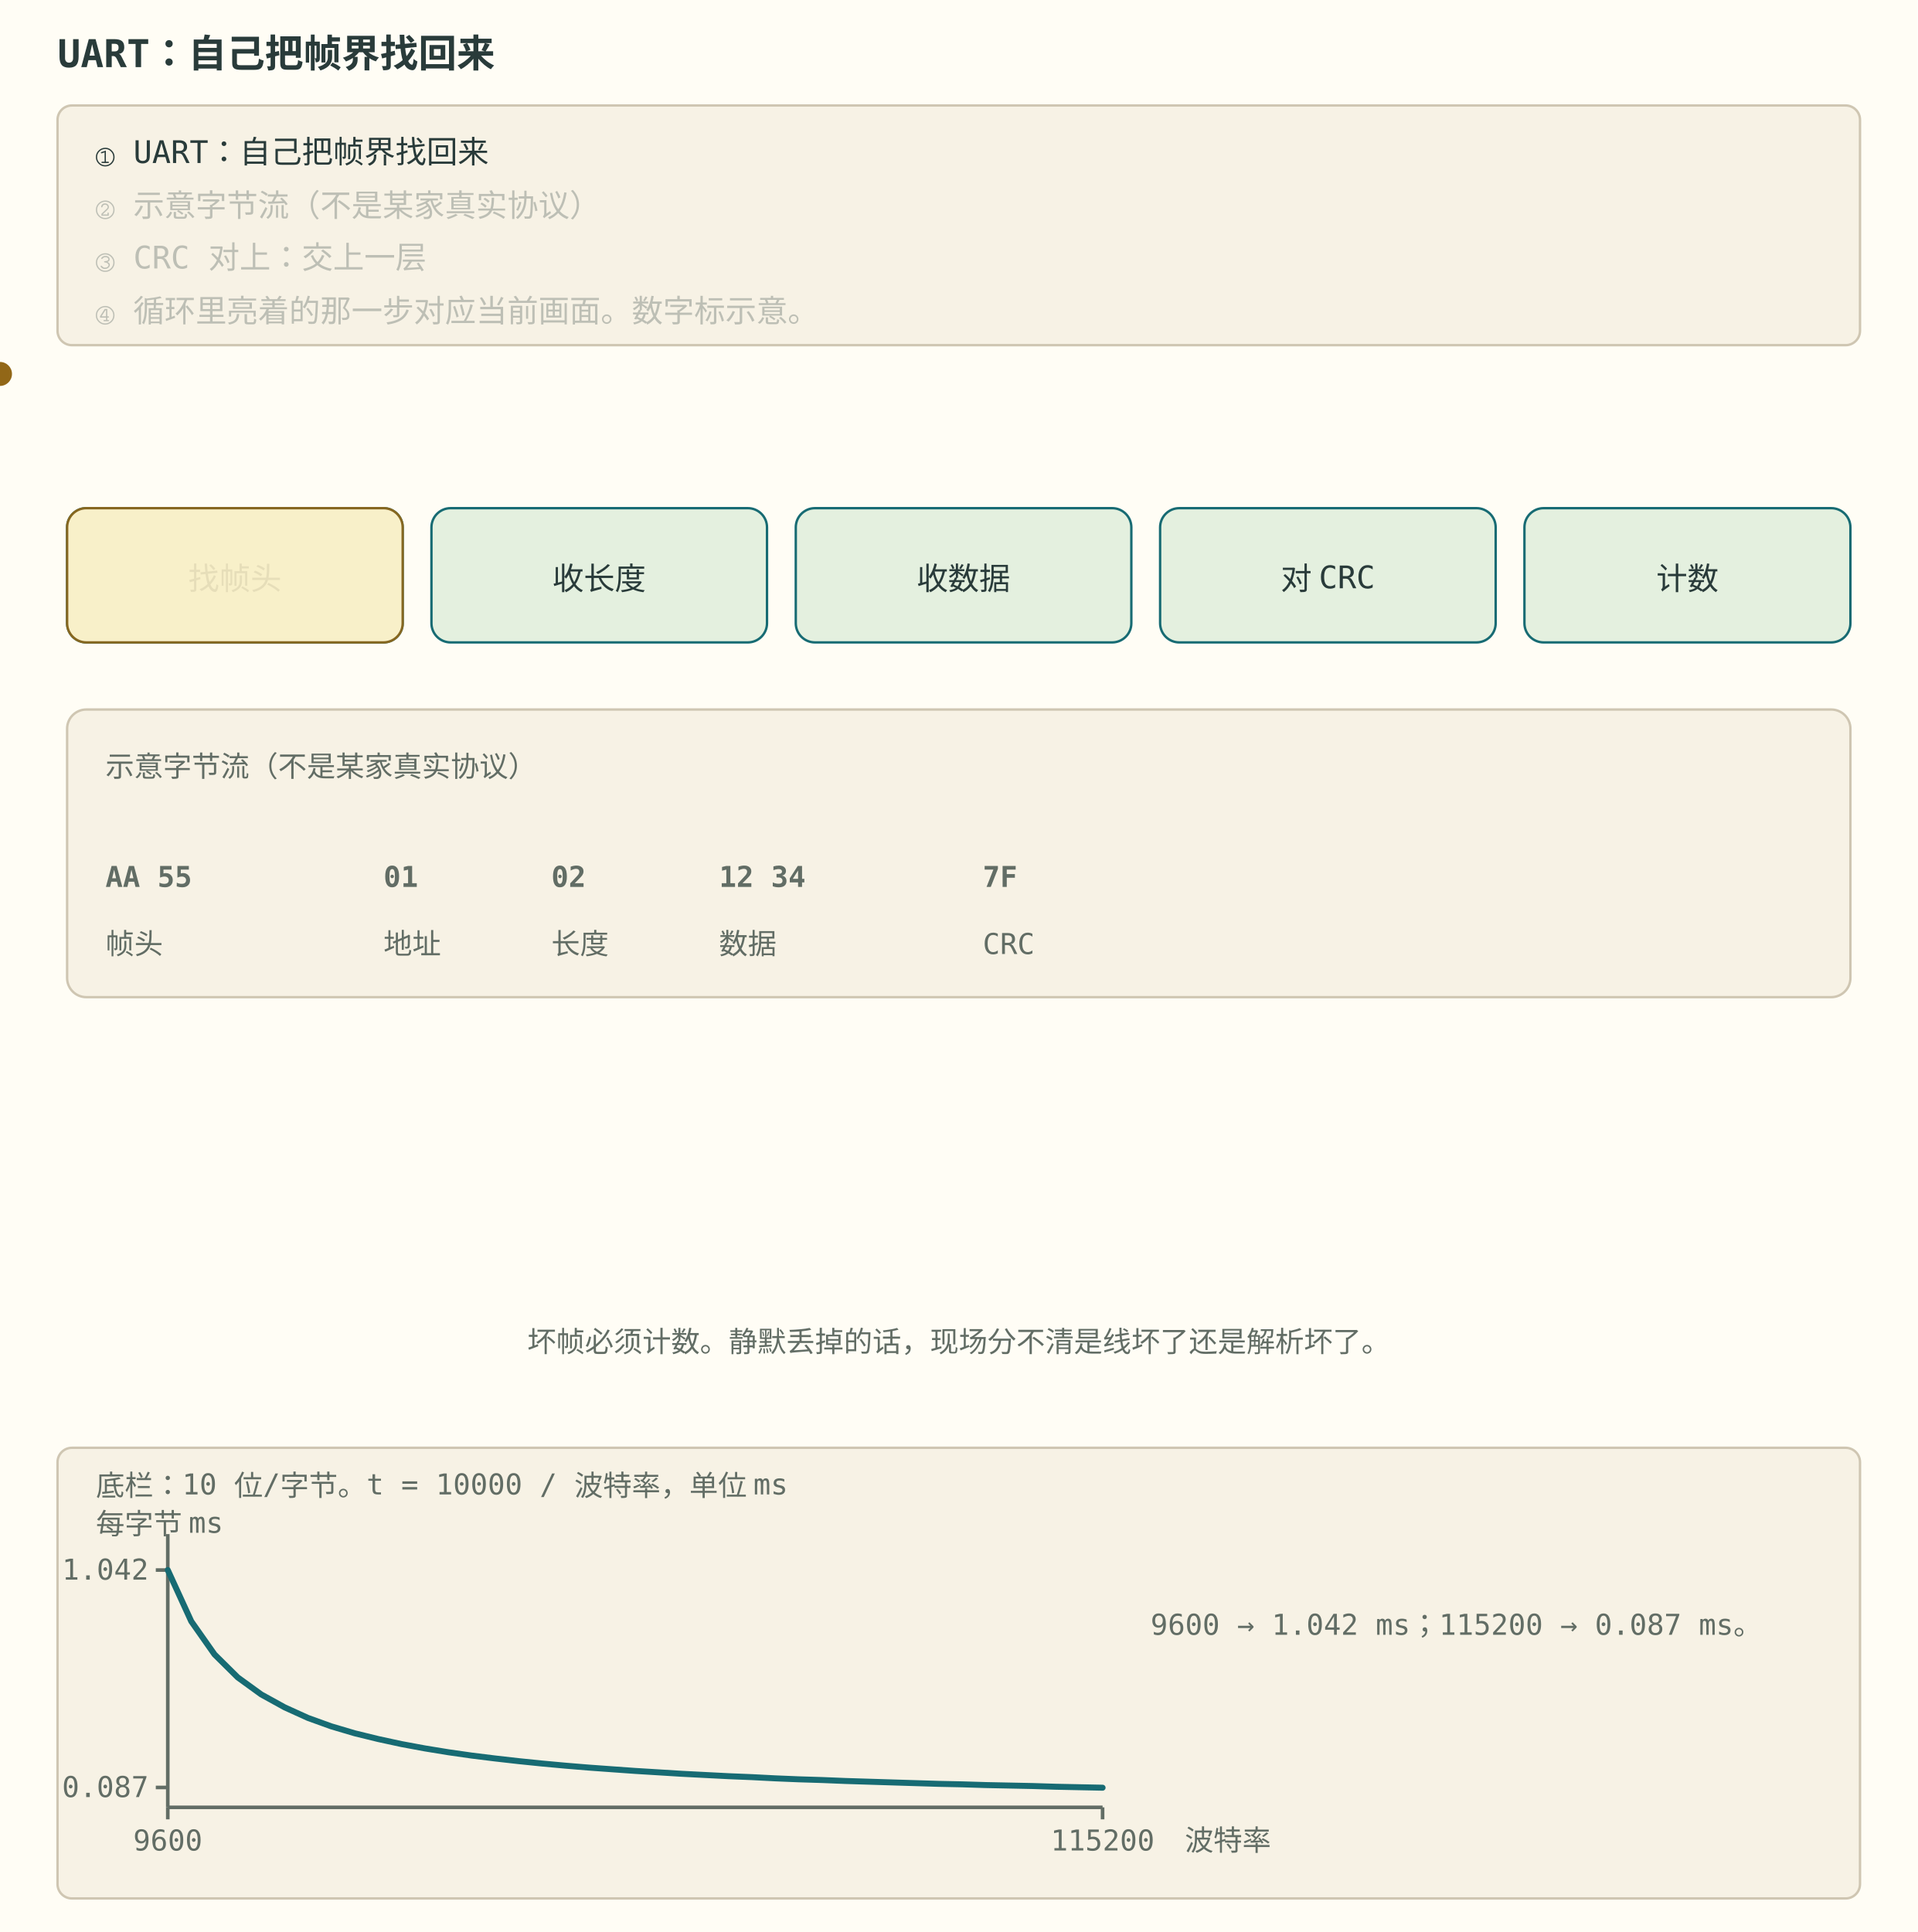
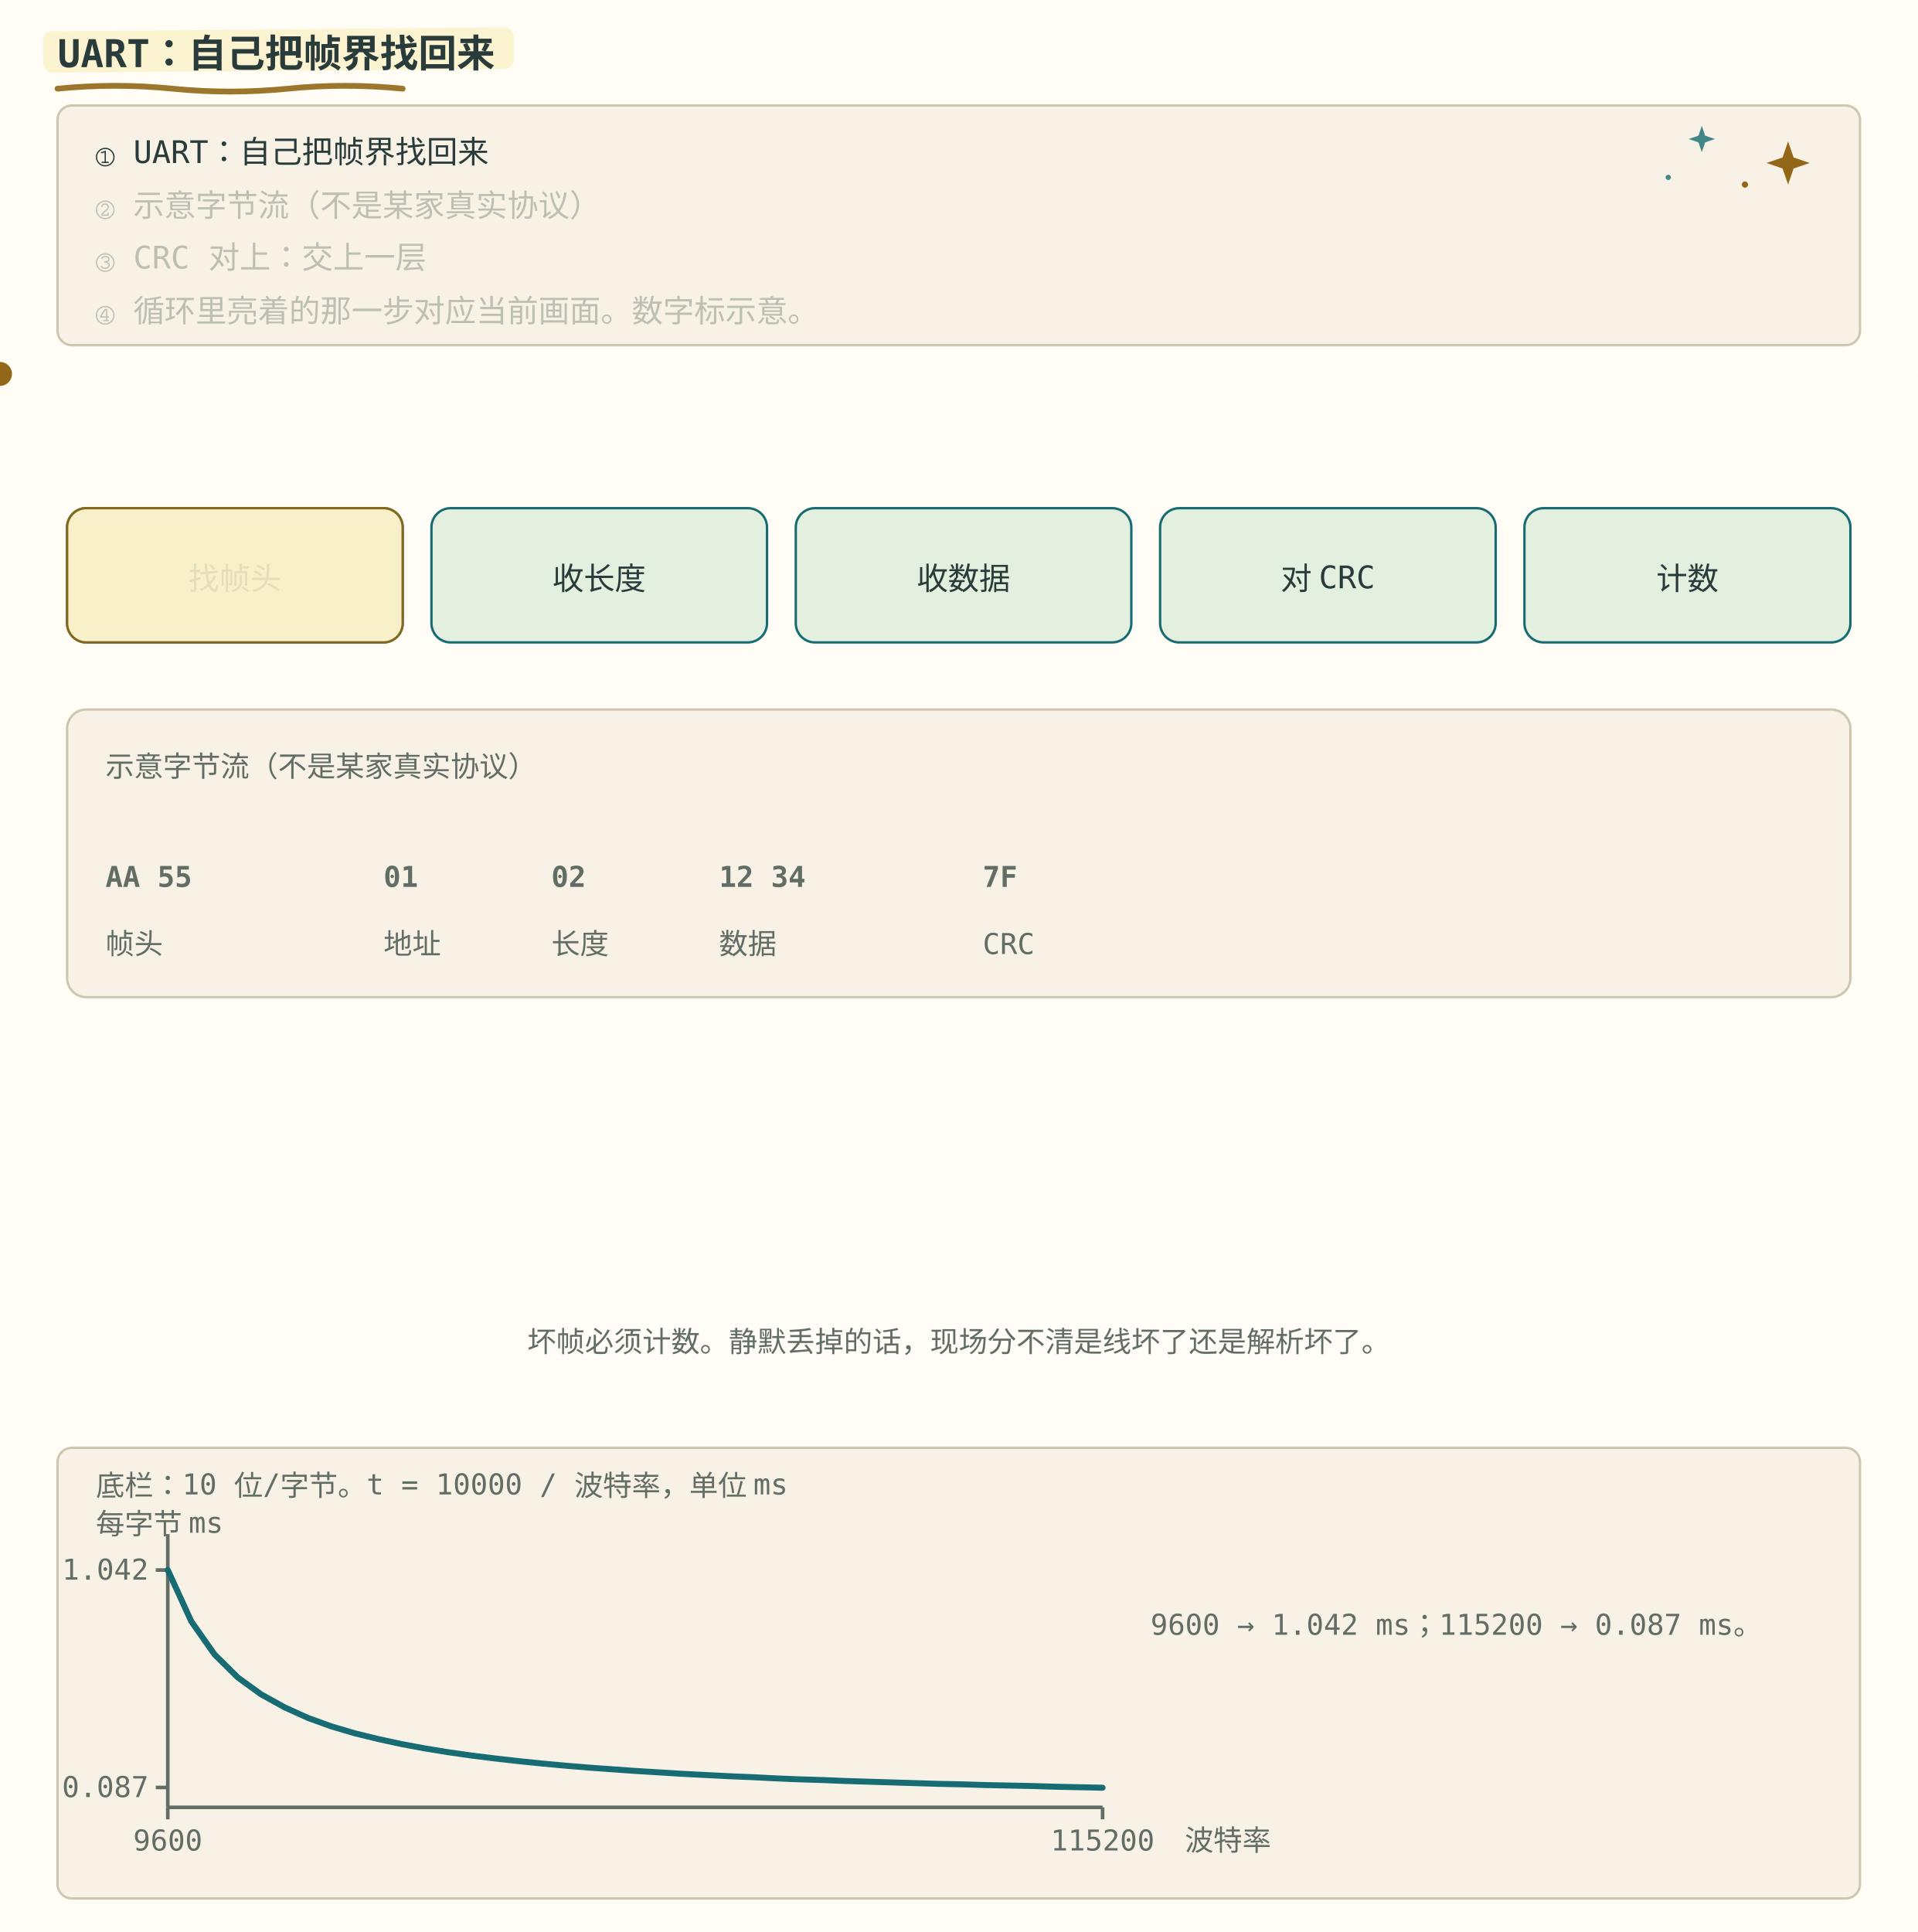
<svg xmlns="http://www.w3.org/2000/svg" width="800" height="806" viewBox="0 -156 800 806" role="img" font-family="ui-monospace, Consolas, monospace">
  <style>
    text { font-family: ui-monospace, Consolas, monospace; }
    .bg { fill: #fffdf5; }
    .panel { fill: #f7f2e5; stroke: #cfc6b2; }
    .title { fill: #293b3a; font-size: 18px; font-weight: bold; }
    .txt { fill: #293b3a; font-size: 15px; }
    .small { fill: #626d65; font-size: 13px; }
    .box { fill: #e4f0df; stroke: #176b73; }
    .hot { fill: #fbefc7; stroke: #926717; }
    .byte { fill: #293b3a; font-size: 14px; font-weight: bold; }
    .bad { fill: #b84745; font-size: 15px; font-weight: bold; }
    .ok { fill: #377b60; font-size: 15px; font-weight: bold; }
    @media (prefers-color-scheme: dark) {
      .bg { fill: #192727; }
      .panel { fill: #223333; stroke: #71908c; }
      .title { fill: #edf0e5; }
      .txt { fill: #edf0e5; }
      .small { fill: #b0beb3; }
      .box { fill: #293f35; stroke: #7ec5c5; }
      .hot { fill: #453e2b; stroke: #dfbd78; }
      .byte { fill: #edf0e5; }
      .bad { fill: #f39b91; }
      .ok { fill: #8fc7a2; }
    
  </style>
  <style>
.dpanel { fill: #f7f2e5; stroke: #cfc6b2; }
.dtitle { fill: #293b3a; font-size: 13px; }
.dsmall { fill: #626d65; font-size: 12px; }
.dnote { fill: #293b3a; font-size: 12px; }
.daxis { stroke: #626d65; stroke-width: 1.5; fill: none; }
.dblue { stroke: #176b73; stroke-width: 2.5; fill: none; }
.dred { stroke: #b84745; stroke-width: 2.5; fill: none; }
.dgreen { stroke: #377b60; stroke-width: 2.5; fill: none; }
.ddot { fill: #926717; }
@media (prefers-color-scheme: dark) {
  .dpanel { fill: #223333; stroke: #71908c; }
  .dtitle { fill: #edf0e5; }
  .dsmall { fill: #b0beb3; }
  .dnote { fill: #edf0e5; }
  .daxis { stroke: #b0beb3; }
  .dblue { stroke: #7ec5c5; }
  .dred { stroke: #f39b91; }
  .dgreen { stroke: #8fc7a2; }
  .ddot { fill: #dfbd78; }

</style>
  <style>
    .bg { fill: #fffdf5; }
    .panel { fill: #f7f2e5; stroke: #cfc6b2; }
    .fill-boxb { fill: #e4f0df; }
    .fill-boxg { fill: #e4f0df; }
    .fill-boxr { fill: #f6e2df; }
    .fill-boxy { fill: #fbefc7; }
    .fill-b { fill: #176b73; }
    .fill-g { fill: #377b60; }
    .fill-r { fill: #b84745; }
    .fill-y { fill: #926717; }
    .fill-ink { fill: #626d65; }
    .fill-muted { fill: #eee6d5; }
    .fill-lockb { fill: #176b73; }
    .stroke-panel { stroke: #cfc6b2; }
    .stroke-axis { stroke: #626d65; }
    .stroke-b { stroke: #176b73; }
    .stroke-g { stroke: #377b60; }
    .stroke-r { stroke: #b84745; }
    .stroke-y { stroke: #926717; }
    .stroke-check { stroke: #fffdf5; }
    .axis { stroke: #626d65; stroke-width: 1.5; fill: none; }
    .grid { stroke: #cfc6b2; stroke-width: 1; fill: none; }
    .txt { fill: #293b3a; font-size: 13px; }
    .small { fill: #626d65; font-size: 12px; }
    .title { fill: #293b3a; font-size: 16px; font-weight: bold; }
    .hi { fill: #176b73; }
    .warn { fill: #b84745; }
    .ok { fill: #377b60; }
    .gold { fill: #926717; }
    .on { fill: #fffdf5; font-size: 13px; font-weight: bold; }
    .lineb { stroke: #176b73; stroke-width: 2.5; fill: none; }
    @media (prefers-color-scheme: dark) {
      .bg { fill: #192727; }
      .panel { fill: #223333; stroke: #496160; }
      .fill-boxb { fill: #293f35; }
      .fill-boxg { fill: #293f35; }
      .fill-boxr { fill: #483336; }
      .fill-boxy { fill: #453e2b; }
      .fill-b { fill: #7ec5c5; }
      .fill-g { fill: #8fc7a2; }
      .fill-r { fill: #f39b91; }
      .fill-y { fill: #dfbd78; }
      .fill-ink { fill: #b0beb3; }
      .fill-muted { fill: #2c4040; }
      .fill-lockb { fill: #176b73; }
      .stroke-panel { stroke: #496160; }
      .stroke-axis { stroke: #b0beb3; }
      .stroke-b { stroke: #7ec5c5; }
      .stroke-g { stroke: #8fc7a2; }
      .stroke-r { stroke: #f39b91; }
      .stroke-y { stroke: #dfbd78; }
      .stroke-check { stroke: #192727; }
      .axis { stroke: #b0beb3; }
      .grid { stroke: #496160; }
      .txt { fill: #edf0e5; }
      .small { fill: #b0beb3; }
      .title { fill: #edf0e5; }
      .hi { fill: #7ec5c5; }
      .warn { fill: #f39b91; }
      .ok { fill: #8fc7a2; }
      .gold { fill: #dfbd78; }
      .on { fill: #fffdf5; }
      .lineb { stroke: #7ec5c5; }
    }
</style>
+   <style id="bms-motion">
+     /* bms-motion: 手帐式动效注记（纯装饰，不改技术几何与既有 SMIL 时序） */
+     .bms-marker { fill: #fbefc7; opacity: .78; }
+     .bms-under { fill: none; stroke: #926717; stroke-width: 2.4; stroke-linecap: round; opacity: .9; }
+     .bms-spark-line { fill: none; stroke: #926717; stroke-width: 1.9; stroke-linecap: round; }
+     .bms-spark-fill { fill: #926717; }
+     .bms-spark-soft { fill: #176b73; opacity: .8; }
+     .bms-sticker { fill: none; stroke: #926717; stroke-width: 2; stroke-dasharray: 7 5; stroke-linecap: round; opacity: .85; }
+     .bms-halo { fill: none; stroke: #926717; stroke-width: 2; }
+     .bms-marker, .bms-under, .bms-sticker, .bms-halo,
+     .bms-spark, .bms-success, .bms-doodle { pointer-events: none; }
+     circle:has(&gt; animateMotion) { filter: drop-shadow(0 0 2px rgba(146,103,23,.5)) drop-shadow(0 0 5px rgba(196,145,52,.45)); }
+     rect:has(&gt; animateMotion) { filter: drop-shadow(0 0 3px rgba(196,145,52,.75)); }
+     g:has(&gt; circle):has(&gt; path.stroke-check) { filter: drop-shadow(0 0 5px rgba(55,123,96,.5)); }
+     @media (prefers-color-scheme: dark) {
+       .bms-marker { fill: #453e2b; opacity: .85; }
+       .bms-under { stroke: #dfbd78; }
+       .bms-spark-line { stroke: #dfbd78; }
+       .bms-spark-fill { fill: #dfbd78; }
+       .bms-spark-soft { fill: #7ec5c5; }
+       .bms-sticker { stroke: #dfbd78; }
+       .bms-halo { stroke: #dfbd78; }
+       circle:has(&gt; animateMotion) { filter: drop-shadow(0 0 2px rgba(223,189,120,.8)) drop-shadow(0 0 7px rgba(223,189,120,.9)); }
+       rect:has(&gt; animateMotion) { filter: drop-shadow(0 0 6px rgba(223,189,120,.8)); }
+       g:has(&gt; circle):has(&gt; path.stroke-check) { filter: drop-shadow(0 0 6px rgba(143,199,162,.7)); }
+     }
+     @media (prefers-reduced-motion: reduce) { .bms-spark, .bms-success, .bms-doodle { display: none; } }
+ </style>
  <rect class="bg" x="0" y="-156" width="800" height="806" />
+   <rect class="bms-marker" aria-hidden="true" x="18.0" y="-142.9" width="196.4" height="17.3" rx="3.8" transform="rotate(-.5 18.0 -134.2)" />
+   <path class="bms-under" aria-hidden="true" d="M24.0 -119.0 q 24.0 -2.4 48.0 0 t 48 0 t 48 0" />
  <text class="title" x="24" y="-128">UART：自己把帧界找回来</text>
  <rect class="panel" x="24" y="-112" width="752" height="100" rx="6" />
+   <g class="bms-doodle" aria-hidden="true" transform="translate(746.0 -88.0)">
+     <animateTransform attributeName="transform" type="rotate" values="-6;7;-6" keyTimes="0;0.5;1" dur="5.4s" repeatCount="indefinite" additive="sum" />
+     <animate attributeName="opacity" values="0.62;1;0.62" keyTimes="0;0.5;1" dur="3.6s" repeatCount="indefinite" />
+     <path class="bms-spark-fill" d="M0 -9 L2.3 -2.3 L9 0 L2.3 2.3 L0 9 L-2.3 2.3 L-9 0 L-2.3 -2.3 Z" />
+   </g>
+   <g class="bms-doodle" aria-hidden="true" transform="translate(710.0 -98.0)">
+     <animateTransform attributeName="transform" type="rotate" values="5;-4;5" keyTimes="0;0.5;1" dur="6.2s" repeatCount="indefinite" additive="sum" />
+     <animate attributeName="opacity" values="0.5;0.9;0.5" keyTimes="0;0.5;1" dur="4.4s" repeatCount="indefinite" />
+     <path class="bms-spark-soft" d="M0 -5.5 L1.4 -1.4 L5.5 0 L1.4 1.4 L0 5.5 L-1.4 1.4 L-5.5 0 L-1.4 -1.4 Z" />
+   </g>
+   <g class="bms-doodle" aria-hidden="true">
+     <circle class="bms-spark-fill" cx="728.0" cy="-79.0" r="1.3" />
+     <circle class="bms-spark-soft" cx="696.0" cy="-82.0" r="1.1" />
+   </g>
  <text class="txt" x="40" y="-88" opacity="1">① UART：自己把帧界找回来<animate calcMode="spline" keySplines="0.42 0 0.58 1;0.7 0 0.84 0;0.42 0 0.58 1;0.42 0 0.58 1;0.42 0 0.58 1;0.42 0 0.58 1;0.42 0 0.58 1" attributeName="opacity" values="1;1;0.28;0.28;0.28;0.28;0.28;0.28" keyTimes="0;0.249;0.25;0.499;0.5;0.749;0.75;1" dur="12s" repeatCount="indefinite" />
  </text>
  <text class="txt" x="40" y="-66" opacity="0.28">② 示意字节流（不是某家真实协议）<animate calcMode="spline" keySplines="0.42 0 0.58 1;0.16 1 0.3 1;0.42 0 0.58 1;0.7 0 0.84 0;0.42 0 0.58 1;0.42 0 0.58 1;0.42 0 0.58 1" attributeName="opacity" values="0.28;0.28;1;1;0.28;0.28;0.28;0.28" keyTimes="0;0.249;0.25;0.499;0.5;0.749;0.75;1" dur="12s" repeatCount="indefinite" />
  </text>
  <text class="txt" x="40" y="-44" opacity="0.28">③ CRC 对上：交上一层<animate calcMode="spline" keySplines="0.42 0 0.58 1;0.42 0 0.58 1;0.42 0 0.58 1;0.16 1 0.3 1;0.42 0 0.58 1;0.7 0 0.84 0;0.42 0 0.58 1" attributeName="opacity" values="0.28;0.28;0.28;0.28;1;1;0.28;0.28" keyTimes="0;0.249;0.25;0.499;0.5;0.749;0.75;1" dur="12s" repeatCount="indefinite" />
  </text>
  <text class="txt" x="40" y="-22" opacity="0.28">④ 循环里亮着的那一步对应当前画面。数字标示意。<animate calcMode="spline" keySplines="0.42 0 0.58 1;0.42 0 0.58 1;0.42 0 0.58 1;0.42 0 0.58 1;0.42 0 0.58 1;0.16 1 0.3 1;0.42 0 0.58 1" attributeName="opacity" values="0.28;0.28;0.28;0.28;0.28;0.28;1;1" keyTimes="0;0.249;0.25;0.499;0.5;0.749;0.75;1" dur="12s" repeatCount="indefinite" />
  </text>
  <rect class="bg" width="800" height="650" />
  <rect class="box" x="28" y="56" width="140" height="56" rx="8" />
  <rect class="box" x="180" y="56" width="140" height="56" rx="8" />
  <rect class="box" x="332" y="56" width="140" height="56" rx="8" />
  <rect class="box" x="484" y="56" width="140" height="56" rx="8" />
  <rect class="box" x="636" y="56" width="136" height="56" rx="8" />
  <text class="txt" x="98" y="90" text-anchor="middle">找帧头</text>
  <text class="txt" x="250" y="90" text-anchor="middle">收长度</text>
  <text class="txt" x="402" y="90" text-anchor="middle">收数据</text>
  <text class="txt" x="554" y="90" text-anchor="middle">对 CRC</text>
  <text class="txt" x="704" y="90" text-anchor="middle">计数</text>
  <rect class="hot" x="28" y="56" width="140" height="56" rx="8" opacity="0.9">
    <animate attributeName="x" values="28;180;332;484;636;28" keyTimes="0;0.2;0.4;0.6;0.8;1" dur="8s" repeatCount="indefinite" calcMode="discrete" />
    <animate attributeName="width" values="140;140;140;140;136;140" keyTimes="0;0.2;0.4;0.6;0.8;1" dur="8s" repeatCount="indefinite" calcMode="discrete" />
  </rect>
  <rect class="panel" x="28" y="140" width="744" height="120" rx="8" />
  <text class="small" x="44" y="168">示意字节流（不是某家真实协议）</text>
  <text class="byte small" x="44" y="214">AA 55</text>
  <text class="byte small" x="160" y="214">01</text>
  <text class="byte small" x="230" y="214">02</text>
  <text class="byte small" x="300" y="214">12 34</text>
  <text class="byte small" x="410" y="214">7F</text>
  <text class="small" x="44" y="242">帧头</text>
  <text class="small" x="160" y="242">地址</text>
  <text class="small" x="230" y="242">长度</text>
  <text class="small" x="300" y="242">数据</text>
  <text class="small" x="410" y="242">CRC</text>
  <text class="ok" x="44" y="310" opacity="0">CRC 对上：交上一层
    <animate calcMode="spline" keySplines="0.42 0 0.58 1;0.16 1 0.3 1;0.42 0 0.58 1;0.7 0 0.84 0;0.42 0 0.58 1" attributeName="opacity" values="0;0;1;1;0;0" keyTimes="0;0.55;0.62;0.78;0.82;1" dur="8s" repeatCount="indefinite" />
  </text>
  <text class="bad small" x="44" y="348" opacity="0">CRC 失败：坏帧 +1，从下一字节重新找帧头
    <animate calcMode="spline" keySplines="0.42 0 0.58 1;0.16 1 0.3 1;0.42 0 0.58 1" attributeName="opacity" values="0;0;1;1" keyTimes="0;0.8;0.88;1" dur="8s" repeatCount="indefinite" />
  </text>
  <text class="small" x="400" y="408" text-anchor="middle">坏帧必须计数。静默丢掉的话，现场分不清是线坏了还是解析坏了。</text>
  <rect class="dpanel" x="24" y="448.0" width="752" height="188" rx="6" />
  <text class="dtitle small" x="40" y="468.0">底栏：10 位/字节。t = 10000 / 波特率，单位 ms</text>
  <text class="dsmall small" x="40" y="484.0">每字节 ms</text>
  <line class="daxis" x1="70.0" y1="484.0" x2="70.0" y2="598.0" />
  <line class="daxis" x1="70.0" y1="598.0" x2="460.0" y2="598.0" />
  <line class="daxis" x1="70.0" y1="598.0" x2="70.0" y2="603.0" />
  <text class="dsmall small" x="70.0" y="616.0" text-anchor="middle">9600</text>
  <line class="daxis" x1="460.0" y1="598.0" x2="460.0" y2="603.0" />
  <text class="dsmall small" x="460.0" y="616.0" text-anchor="middle">115200</text>
  <line class="daxis" x1="65.0" y1="589.7" x2="70.0" y2="589.7" />
  <text class="dsmall small" x="62.0" y="593.7" text-anchor="end">0.087</text>
  <line class="daxis" x1="65.0" y1="499.0" x2="70.0" y2="499.0" />
  <text class="dsmall small" x="62.0" y="503.0" text-anchor="end">1.042</text>
  <polyline class="dblue" points="70.0,499.0 79.8,520.4 89.5,534.2 99.2,543.8 109.0,550.9 118.8,556.3 128.5,560.7 138.2,564.2 148.0,567.1 157.8,569.5 167.5,571.6 177.2,573.4 187.0,575.0 196.8,576.4 206.5,577.6 216.2,578.7 226.0,579.7 235.8,580.6 245.5,581.4 255.2,582.1 265.0,582.8 274.8,583.4 284.5,584.0 294.2,584.5 304.0,585.0 313.8,585.4 323.5,585.9 333.2,586.3 343.0,586.6 352.8,587.0 362.5,587.3 372.2,587.6 382.0,587.9 391.8,588.2 401.5,588.4 411.2,588.7 421.0,588.9 430.8,589.1 440.5,589.4 450.2,589.6 460.0,589.8" stroke-linejoin="round" stroke-linecap="round" />
  <circle class="ddot" r="5">
    <animate data-ease="linear" attributeName="cx" values="70.0;118.8;167.5;216.2;265.0;313.8;362.5;411.2;460.0" keyTimes="0;0.125;0.25;0.375;0.5;0.625;0.75;0.875;1" dur="8s" repeatCount="indefinite" />
    <animate data-ease="linear" attributeName="cy" values="499.0;556.3;571.6;578.7;582.8;585.4;587.3;588.7;589.8" keyTimes="0;0.125;0.25;0.375;0.5;0.625;0.75;0.875;1" dur="8s" repeatCount="indefinite" />
  </circle>
  <text class="dsmall small" x="494.3" y="616.0" text-anchor="start">波特率</text>
  <text class="dnote small" x="480" y="526.0">9600 → 1.042 ms；115200 → 0.087 ms。</text>
</svg>
